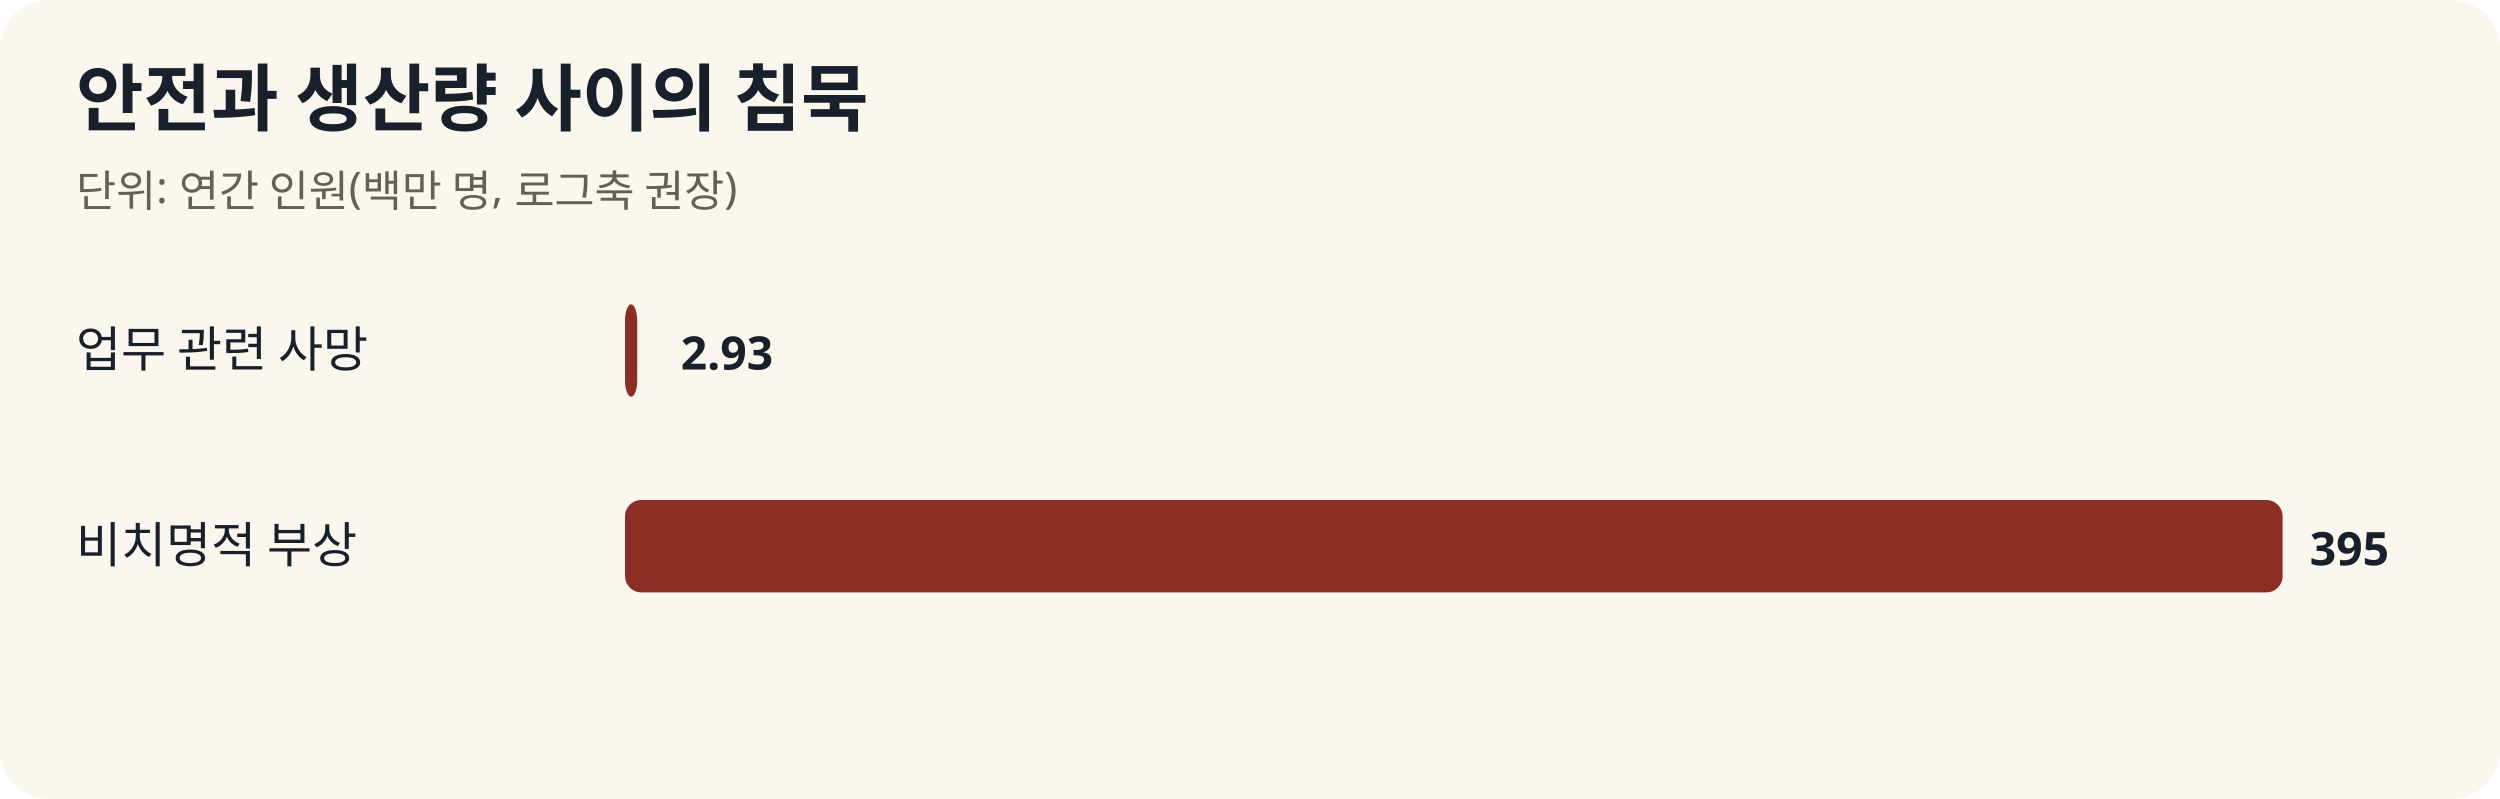
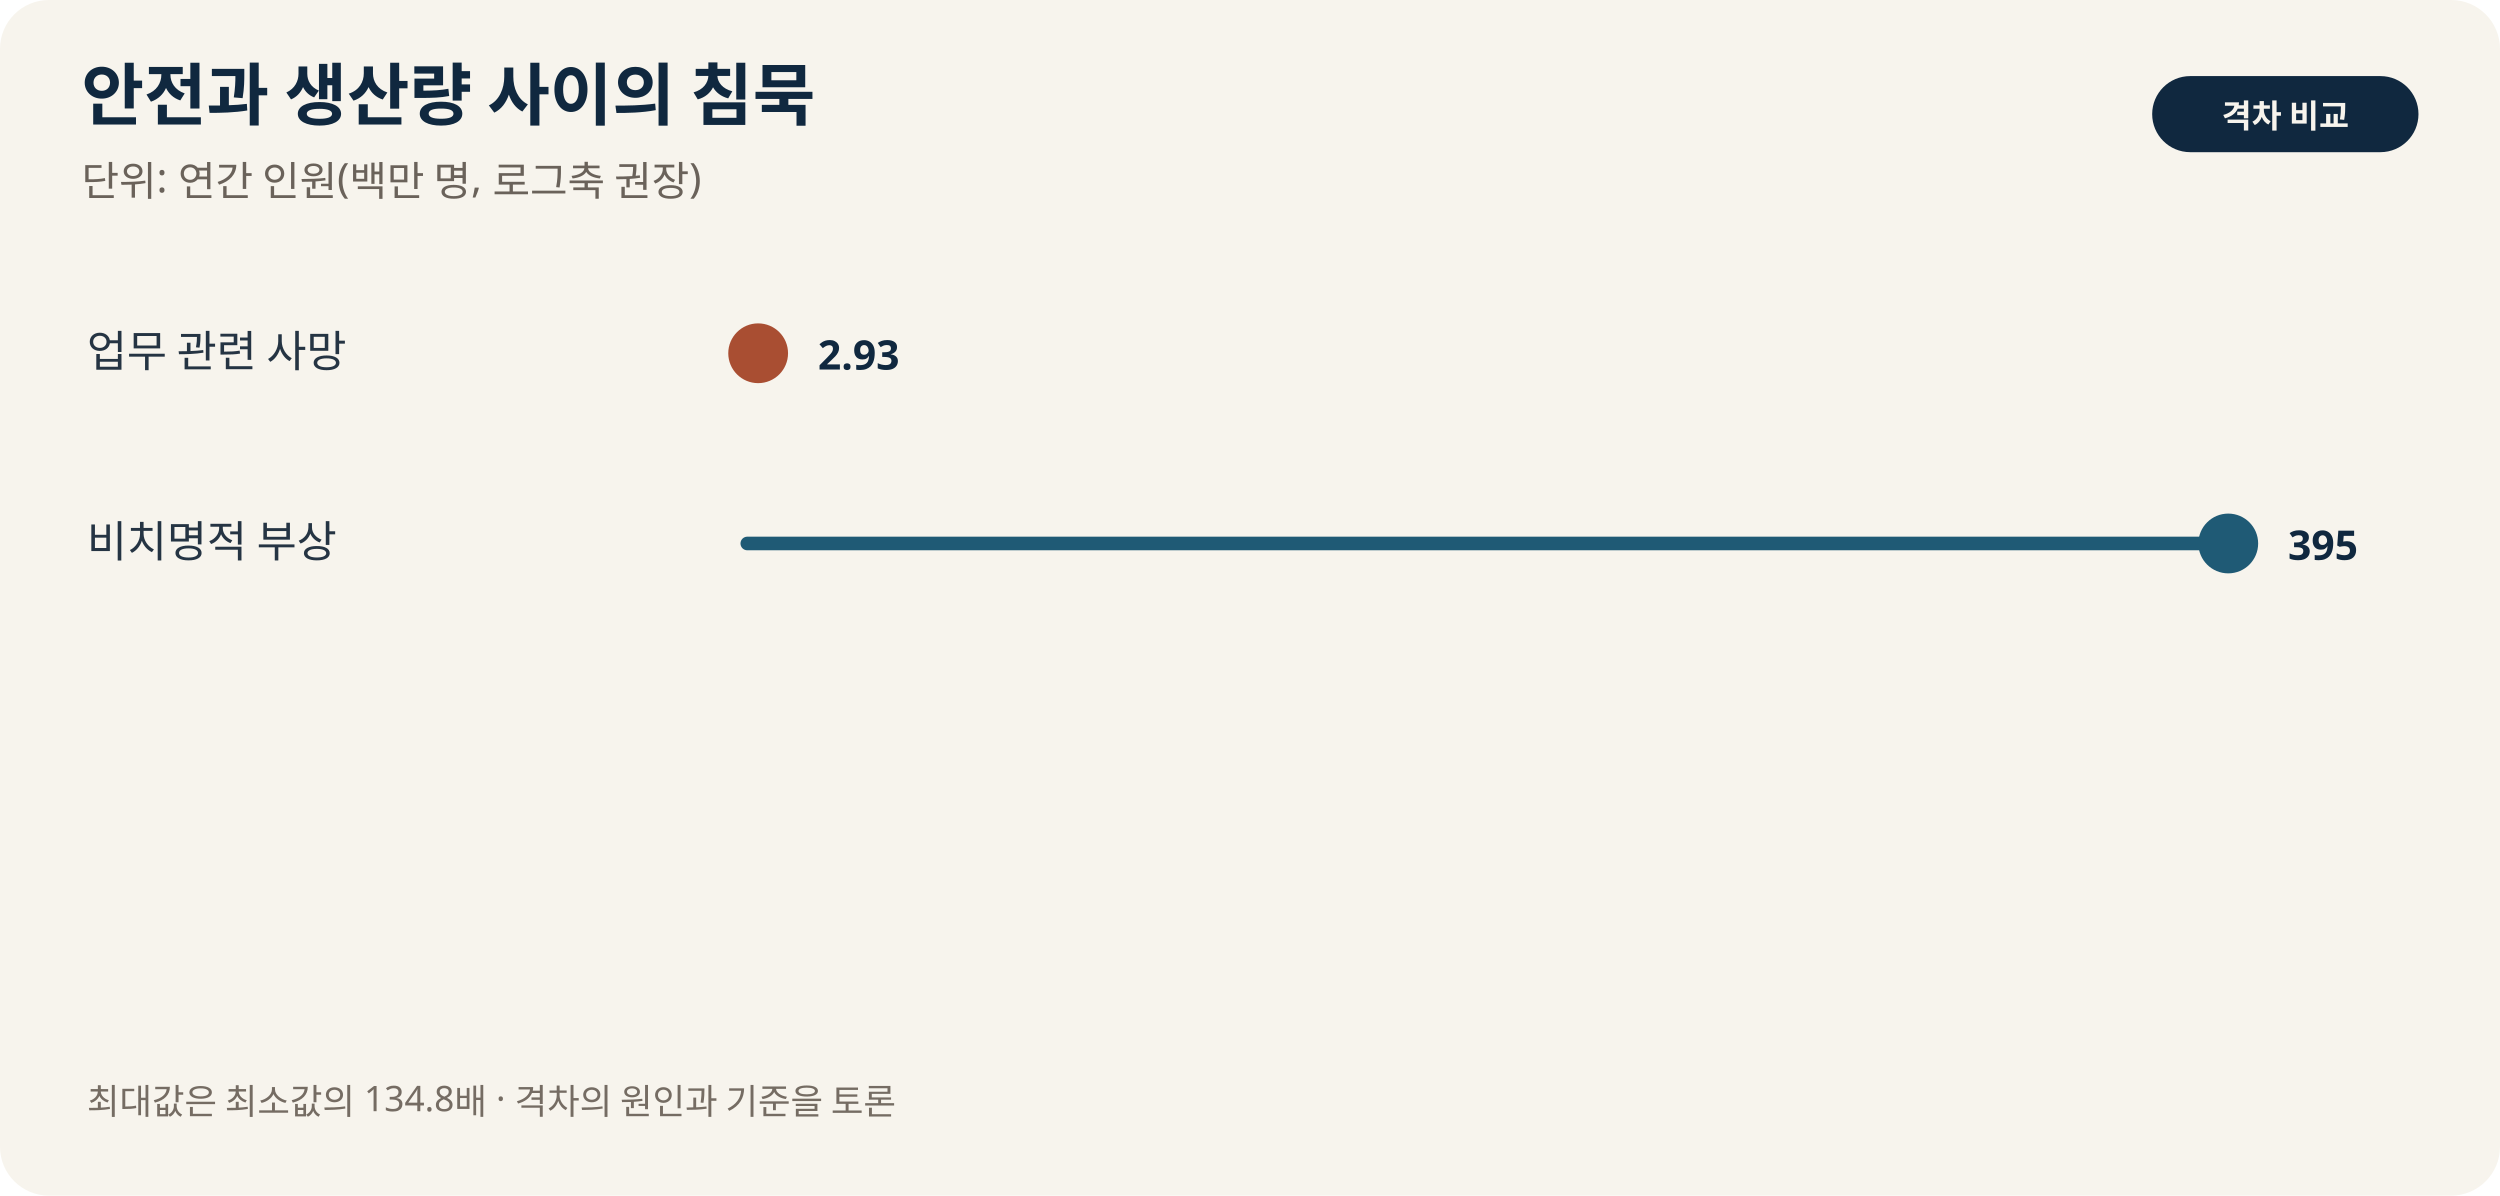
- <svg xmlns="http://www.w3.org/2000/svg" viewBox="0 0 920 294" role="img" aria-labelledby="title desc">
-   <style>.bg{fill:#fbf7ef}.bar{fill:#8b2f24}.title{font:700 27px sans-serif;fill:#18212b}.unit{font:16px sans-serif;fill:#655f58}.label{font:18px sans-serif;fill:#18212b}.value{font:700 17px sans-serif;fill:#18212b}</style>
+ <svg xmlns="http://www.w3.org/2000/svg" viewBox="0 0 920 440" role="img" aria-labelledby="title desc">
+   <style>
+   .bg{fill:#F7F4ED} .title{font:700 25px "Noto Sans KR",sans-serif;fill:#10283F}
+   .unit{font:15px "Noto Sans KR",sans-serif;fill:#6A625A} .label{font:16px "Noto Sans KR",sans-serif;fill:#253443}
+   .value{font:700 15px "Noto Sans KR",sans-serif;fill:#10283F} .grid{stroke:#D9D1C5;stroke-width:1}
+   .axis{stroke:#768594;stroke-width:1.4} .note{font:13px "Noto Sans KR",sans-serif;fill:#756C63}
+ </style>
  <rect class="bg" width="100%" height="100%" rx="18" />
-   <text x="28" y="46" class="title">안전과 생산량 사이의 침묵</text>
-   <text x="28" y="76" class="unit">단위: 연간 인원(백만 명, 로그축 권장)</text>
-   <text x="28" y="135" class="label">업무 관련 사망</text>
-   <rect x="230" y="112" width="4.5" height="34" rx="6" class="bar" />
-   <text x="250.5" y="136" class="value">2.93</text>
-   <text x="28" y="207" class="label">비치명적 부상</text>
-   <rect x="230" y="184" width="610.0" height="34" rx="6" class="bar" />
-   <text x="850.0" y="208" class="value">395</text>
+   <text x="30" y="44" class="title">안전과 생산량 사이의 침묵</text>
+   <text x="30" y="72" class="unit">단위: 연간 인원(백만 명, 로그축 권장)</text>
+   <text x="32" y="135" class="label">업무 관련 사망</text>
+   <line x1="275" y1="130" x2="279.0" y2="130" stroke="#A94E32" stroke-width="5" stroke-linecap="round" />
+   <circle cx="279.0" cy="130" r="11" fill="#A94E32" />
+   <text x="301.0" y="136" class="value">2.93</text>
+   <text x="32" y="205" class="label">비치명적 부상</text>
+   <line x1="275" y1="200" x2="820.0" y2="200" stroke="#1F5A75" stroke-width="5" stroke-linecap="round" />
+   <circle cx="820.0" cy="200" r="11" fill="#1F5A75" />
+   <text x="842.0" y="206" class="value">395</text>
+   <text x="32" y="410" class="note">최대값은 최소값의 134.8배 · 격차의 원인과 기준을 토론</text>
+   <rect x="792" y="28" width="98" height="28" rx="14" fill="#10283F" />
+   <text x="841" y="47" text-anchor="middle" style="font:700 12px 'Noto Sans KR',sans-serif;fill:#F7F4ED">격차 비교</text>
</svg>
